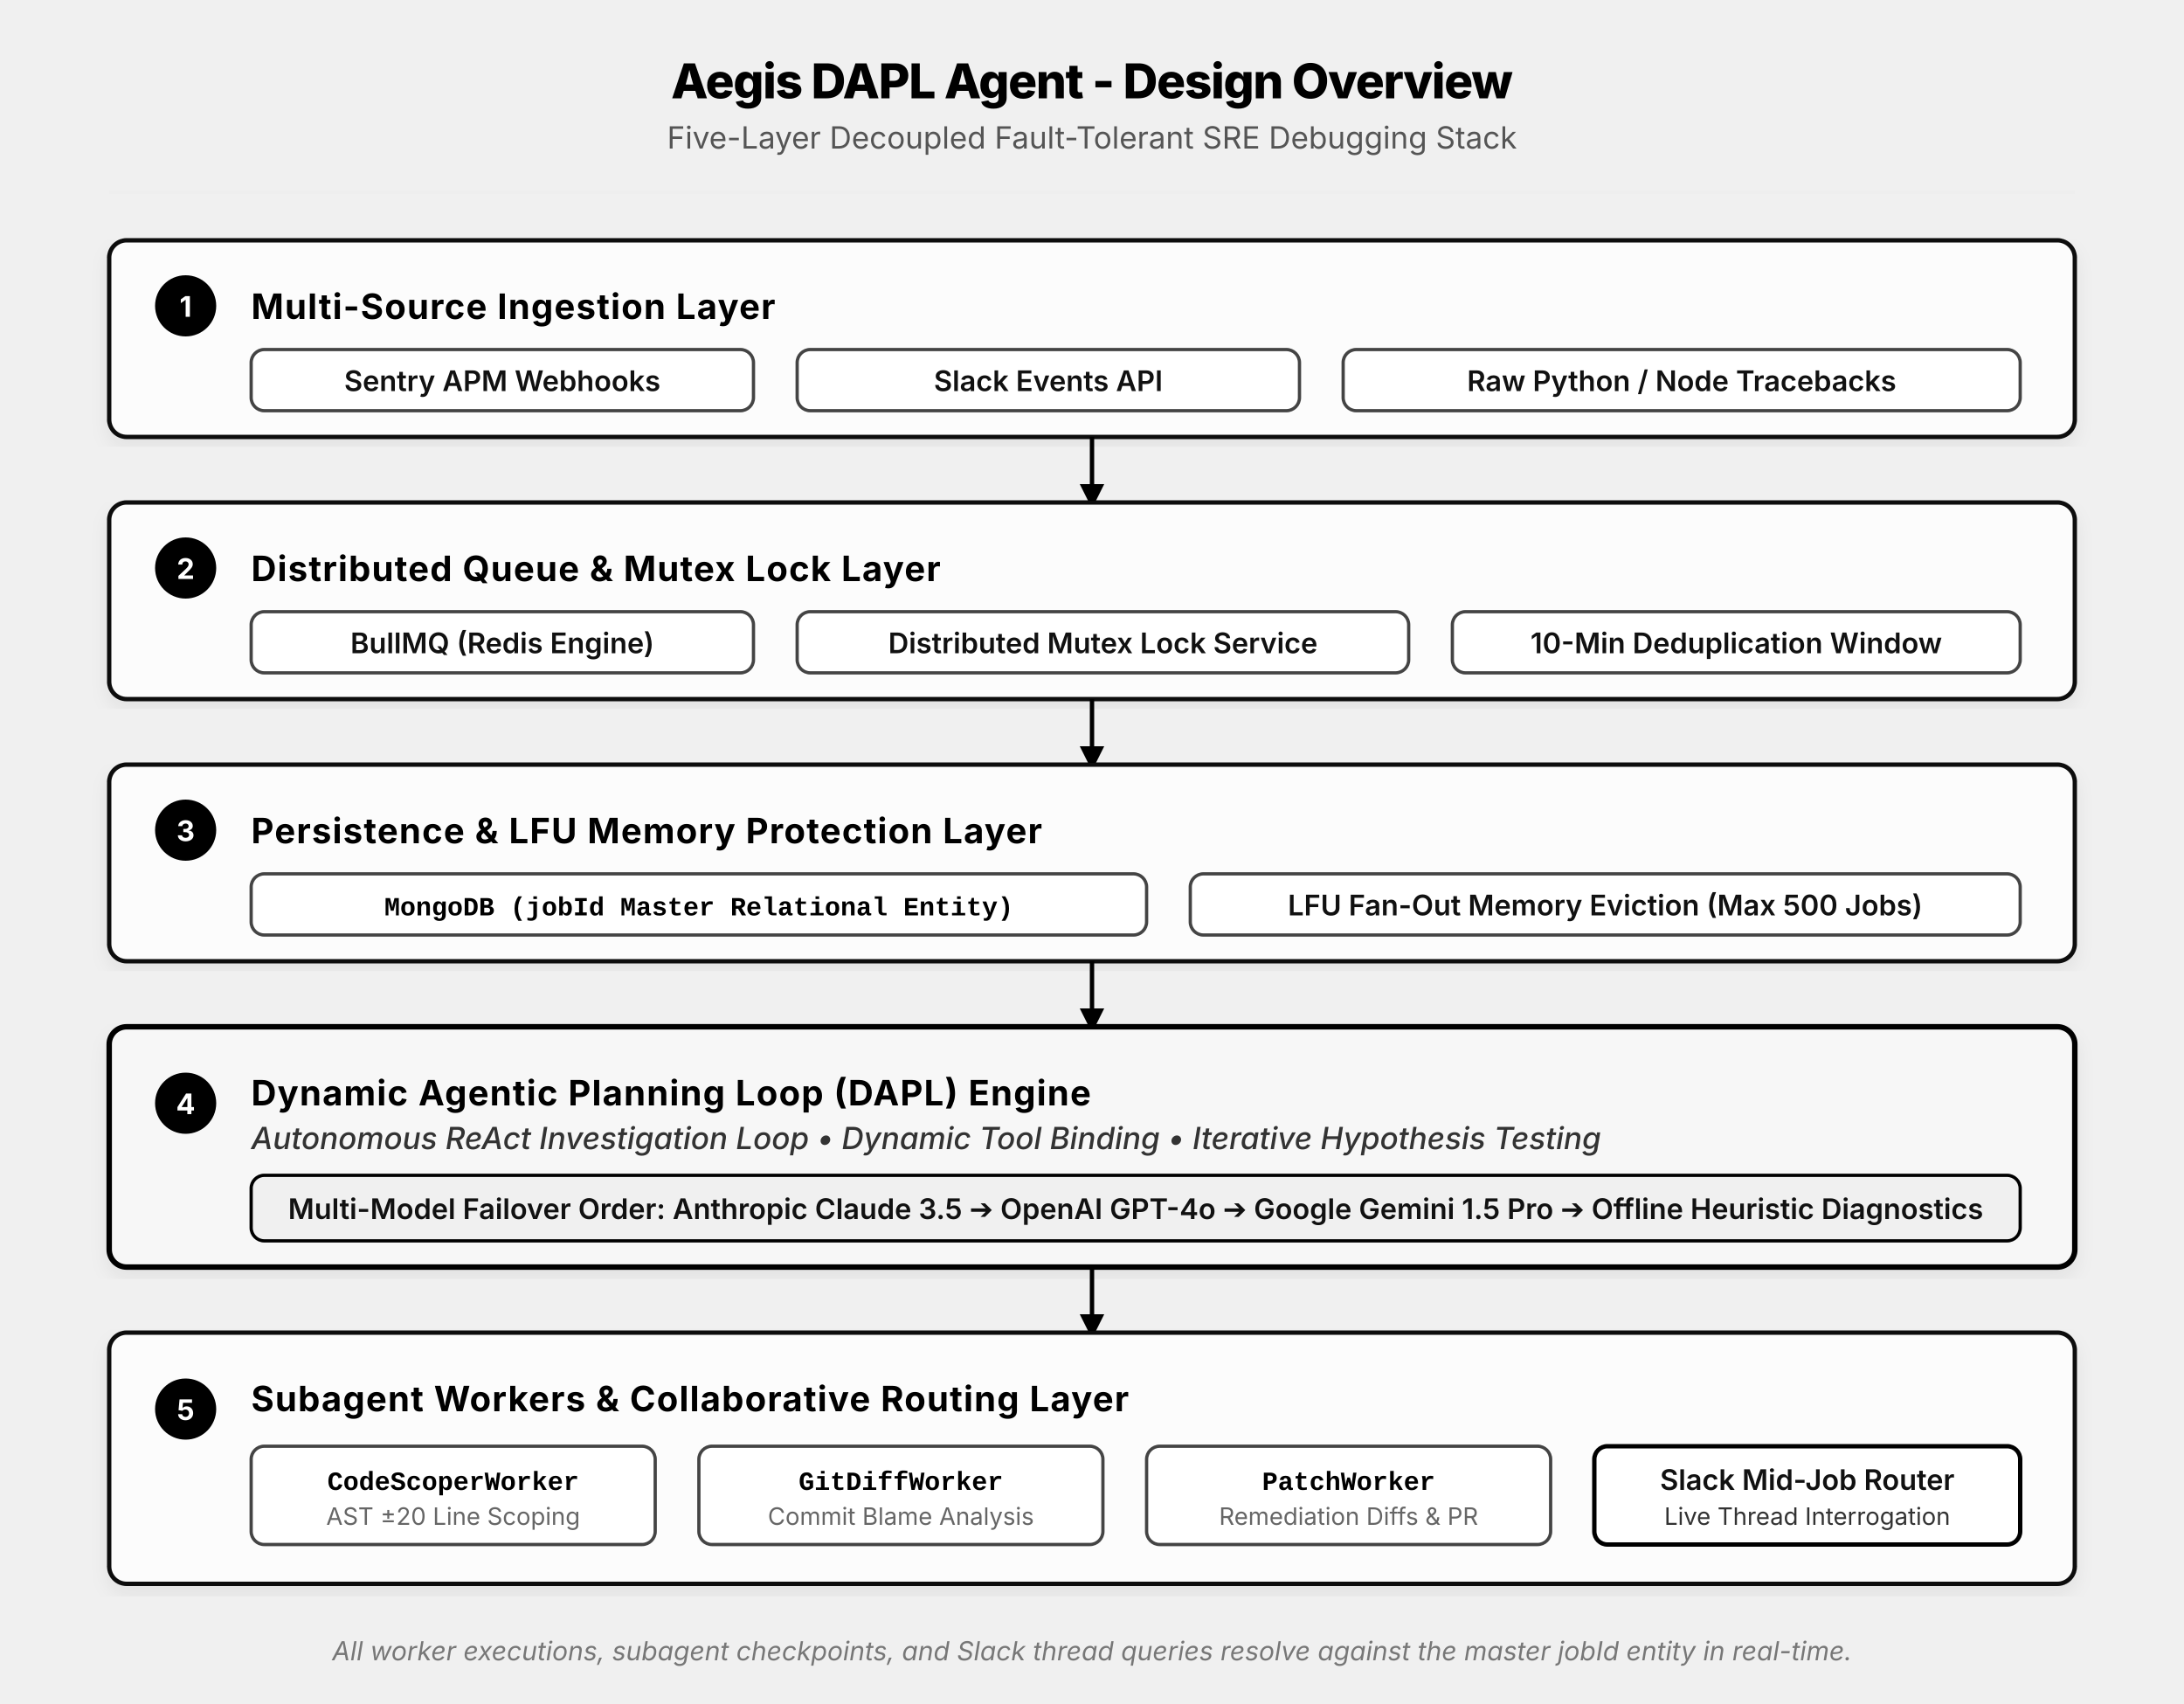
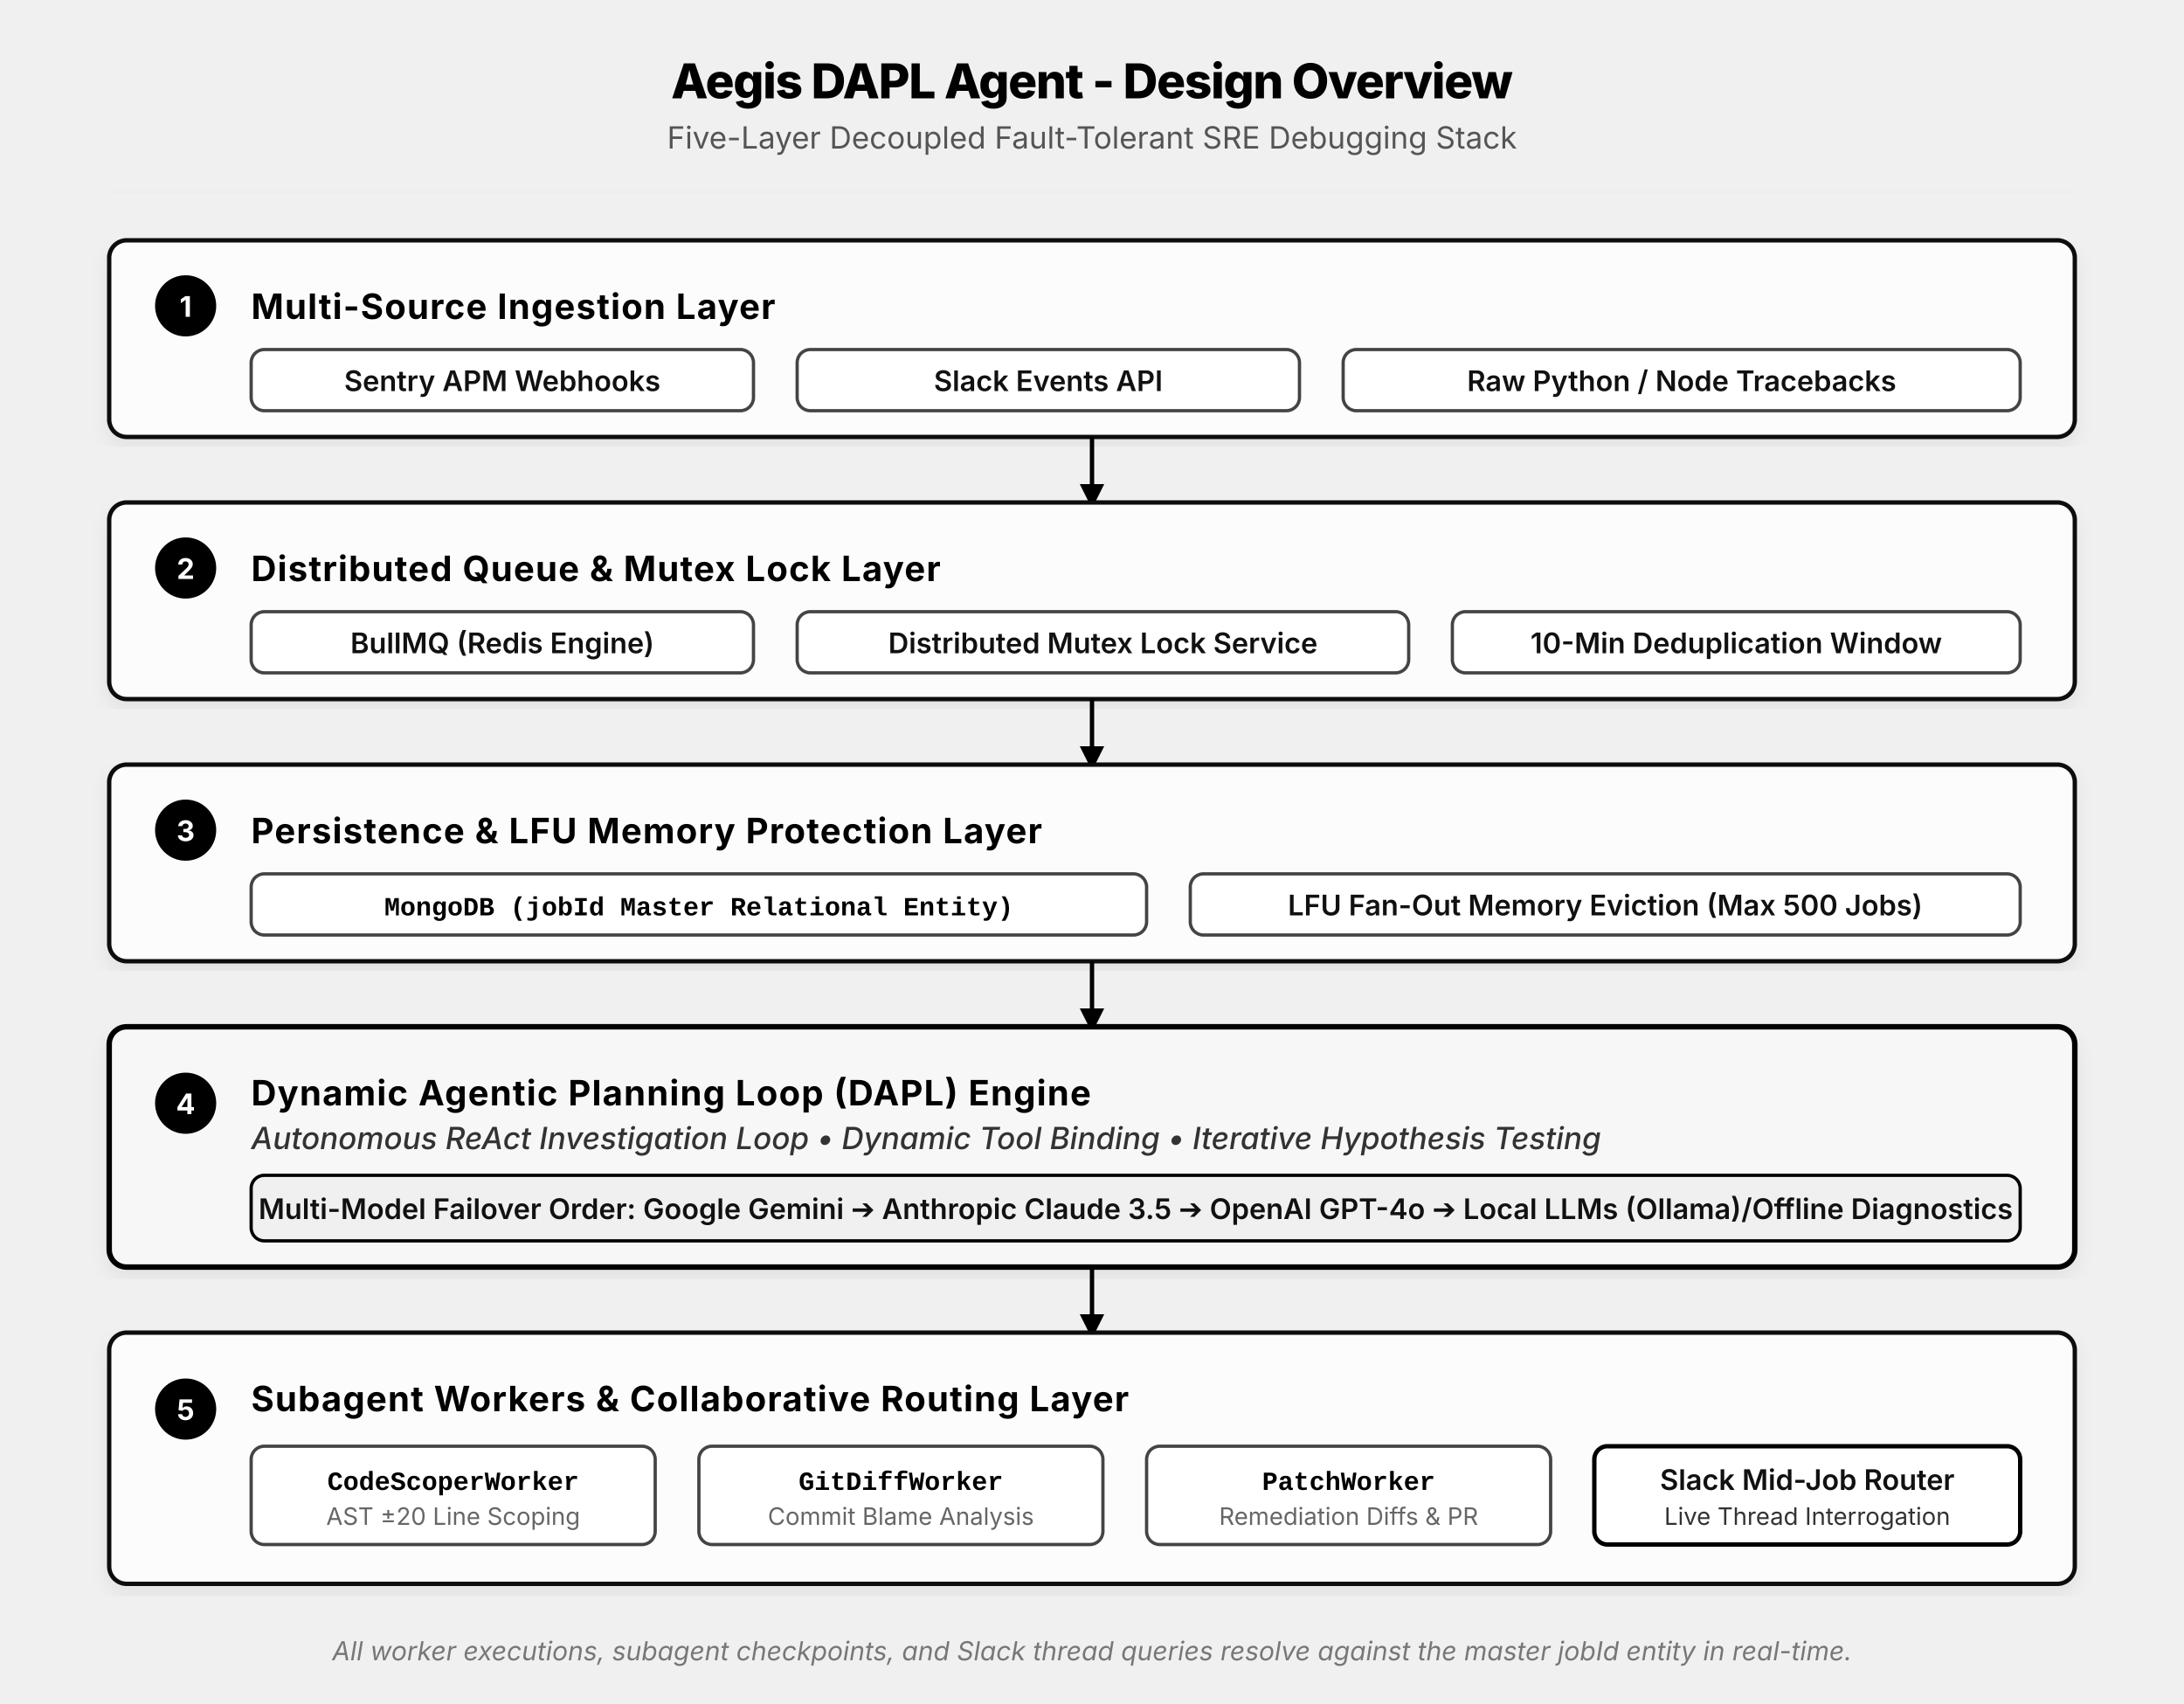
<svg xmlns="http://www.w3.org/2000/svg" viewBox="0 0 1000 780" width="100%" height="100%" style="background: #ffffff; font-family: 'Inter', -apple-system, BlinkMacSystemFont, 'Segoe UI', Roboto, Helvetica, Arial, sans-serif;">
  <defs>
    <style>
      .layer-box { fill: #fcfcfc; stroke: #111111; stroke-width: 2; rx: 8; }
      .layer-box-highlight { fill: #f7f7f7; stroke: #000000; stroke-width: 2.5; rx: 8; }
      .layer-title { font-size: 16px; font-weight: 700; fill: #000000; letter-spacing: 0.5px; text-transform: uppercase; }
      .layer-subtitle { font-size: 14px; font-weight: 500; fill: #333333; }
      .pill-box { fill: #ffffff; stroke: #444444; stroke-width: 1.5; rx: 6; }
      .pill-text { font-size: 13px; font-weight: 600; fill: #111111; }
      .code-pill { font-family: 'SFMono-Regular', Consolas, 'Liberation Mono', Menlo, monospace; font-size: 12px; font-weight: 600; fill: #000000; }
      .arrow-line { stroke: #000000; stroke-width: 2; fill: none; }
      .number-badge { fill: #000000; }
      .number-text { font-size: 13px; font-weight: 700; fill: #ffffff; }
    </style>
    <marker id="arrow" viewBox="0 0 10 10" refX="6" refY="5" markerWidth="7" markerHeight="7" orient="auto-start-reverse">
      <path d="M 0 1 L 8 5 L 0 9 z" fill="#000000" />
    </marker>
    <filter id="subtle-shadow" x="-5%" y="-5%" width="110%" height="110%">
      <feDropShadow dx="0" dy="4" stdDeviation="4" flood-color="#000000" flood-opacity="0.06" />
    </filter>
  </defs>
  <text x="500" y="45" text-anchor="middle" font-size="22" font-weight="800" fill="#000000" letter-spacing="-0.5">Aegis DAPL Agent - Design Overview</text>
  <text x="500" y="68" text-anchor="middle" font-size="14" font-weight="400" fill="#555555">Five-Layer Decoupled Fault-Tolerant SRE Debugging Stack</text>
  <line x1="50" y1="88" x2="950" y2="88" stroke="#eeeeee" stroke-width="1.5" />
  <g transform="translate(50, 110)">
    <rect width="900" height="90" class="layer-box" filter="url(#subtle-shadow)" />
    <circle cx="35" cy="30" r="14" class="number-badge" />
    <text x="35" y="35" text-anchor="middle" class="number-text">1</text>
    <text x="65" y="36" class="layer-title">Multi-Source Ingestion Layer</text>
    <g transform="translate(65, 50)">
      <g transform="translate(0, 0)">
        <rect width="230" height="28" class="pill-box" />
        <text x="115" y="19" text-anchor="middle" class="pill-text">Sentry APM Webhooks</text>
      </g>
      <g transform="translate(250, 0)">
        <rect width="230" height="28" class="pill-box" />
        <text x="115" y="19" text-anchor="middle" class="pill-text">Slack Events API</text>
      </g>
      <g transform="translate(500, 0)">
        <rect width="310" height="28" class="pill-box" />
        <text x="155" y="19" text-anchor="middle" class="pill-text">Raw Python / Node Tracebacks</text>
      </g>
    </g>
  </g>
  <path d="M 500 200 L 500 230" class="arrow-line" marker-end="url(#arrow)" />
  <g transform="translate(50, 230)">
    <rect width="900" height="90" class="layer-box" filter="url(#subtle-shadow)" />
    <circle cx="35" cy="30" r="14" class="number-badge" />
    <text x="35" y="35" text-anchor="middle" class="number-text">2</text>
    <text x="65" y="36" class="layer-title">Distributed Queue &amp; Mutex Lock Layer</text>
    <g transform="translate(65, 50)">
      <g transform="translate(0, 0)">
        <rect width="230" height="28" class="pill-box" />
        <text x="115" y="19" text-anchor="middle" class="pill-text">BullMQ (Redis Engine)</text>
      </g>
      <g transform="translate(250, 0)">
        <rect width="280" height="28" class="pill-box" />
        <text x="140" y="19" text-anchor="middle" class="pill-text">Distributed Mutex Lock Service</text>
      </g>
      <g transform="translate(550, 0)">
        <rect width="260" height="28" class="pill-box" />
        <text x="130" y="19" text-anchor="middle" class="pill-text">10-Min Deduplication Window</text>
      </g>
    </g>
  </g>
  <path d="M 500 320 L 500 350" class="arrow-line" marker-end="url(#arrow)" />
  <g transform="translate(50, 350)">
    <rect width="900" height="90" class="layer-box" filter="url(#subtle-shadow)" />
    <circle cx="35" cy="30" r="14" class="number-badge" />
    <text x="35" y="35" text-anchor="middle" class="number-text">3</text>
    <text x="65" y="36" class="layer-title">Persistence &amp; LFU Memory Protection Layer</text>
    <g transform="translate(65, 50)">
      <g transform="translate(0, 0)">
        <rect width="410" height="28" class="pill-box" />
        <text x="205" y="19" text-anchor="middle" class="code-pill">MongoDB (jobId Master Relational Entity)</text>
      </g>
      <g transform="translate(430, 0)">
        <rect width="380" height="28" class="pill-box" />
        <text x="190" y="19" text-anchor="middle" class="pill-text">LFU Fan-Out Memory Eviction (Max 500 Jobs)</text>
      </g>
    </g>
  </g>
  <path d="M 500 440 L 500 470" class="arrow-line" marker-end="url(#arrow)" />
  <g transform="translate(50, 470)">
    <rect width="900" height="110" class="layer-box-highlight" filter="url(#subtle-shadow)" />
    <circle cx="35" cy="35" r="14" class="number-badge" />
    <text x="35" y="40" text-anchor="middle" class="number-text">4</text>
    <text x="65" y="36" class="layer-title">Dynamic Agentic Planning Loop (DAPL) Engine</text>
    <text x="65" y="56" class="layer-subtitle" font-style="italic">Autonomous ReAct Investigation Loop • Dynamic Tool Binding • Iterative Hypothesis Testing</text>
    <g transform="translate(65, 68)">
      <rect width="810" height="30" class="pill-box" style="fill: #f0f0f0; stroke: #000000;" />
-       <text x="405" y="20" text-anchor="middle" class="pill-text" font-weight="700">Multi-Model Failover Order: Anthropic Claude 3.5 ➔ OpenAI GPT-4o ➔ Google Gemini 1.5 Pro ➔ Offline Heuristic Diagnostics</text>
+       <text x="405" y="20" text-anchor="middle" class="pill-text" font-weight="700">Multi-Model Failover Order: Google Gemini ➔ Anthropic Claude 3.5 ➔ OpenAI GPT-4o ➔ Local LLMs (Ollama)/Offline Diagnostics</text>
    </g>
  </g>
  <path d="M 500 580 L 500 610" class="arrow-line" marker-end="url(#arrow)" />
  <g transform="translate(50, 610)">
    <rect width="900" height="115" class="layer-box" filter="url(#subtle-shadow)" />
    <circle cx="35" cy="35" r="14" class="number-badge" />
    <text x="35" y="40" text-anchor="middle" class="number-text">5</text>
    <text x="65" y="36" class="layer-title">Subagent Workers &amp; Collaborative Routing Layer</text>
    <g transform="translate(65, 52)">
      <g transform="translate(0, 0)">
        <rect width="185" height="45" class="pill-box" />
        <text x="92.5" y="20" text-anchor="middle" class="code-pill">CodeScoperWorker</text>
        <text x="92.5" y="36" text-anchor="middle" font-size="11" fill="#666666">AST ±20 Line Scoping</text>
      </g>
      <g transform="translate(205, 0)">
        <rect width="185" height="45" class="pill-box" />
        <text x="92.5" y="20" text-anchor="middle" class="code-pill">GitDiffWorker</text>
        <text x="92.5" y="36" text-anchor="middle" font-size="11" fill="#666666">Commit Blame Analysis</text>
      </g>
      <g transform="translate(410, 0)">
        <rect width="185" height="45" class="pill-box" />
        <text x="92.5" y="20" text-anchor="middle" class="code-pill">PatchWorker</text>
        <text x="92.5" y="36" text-anchor="middle" font-size="11" fill="#666666">Remediation Diffs &amp; PR</text>
      </g>
      <g transform="translate(615, 0)">
        <rect width="195" height="45" class="pill-box" style="stroke: #000000; stroke-width: 2;" />
        <text x="97.5" y="20" text-anchor="middle" class="pill-text">Slack Mid-Job Router</text>
        <text x="97.5" y="36" text-anchor="middle" font-size="11" fill="#333333">Live Thread Interrogation</text>
      </g>
    </g>
  </g>
  <text x="500" y="760" text-anchor="middle" font-size="12" fill="#777777" font-style="italic">All worker executions, subagent checkpoints, and Slack thread queries resolve against the master jobId entity in real-time.</text>
</svg>
